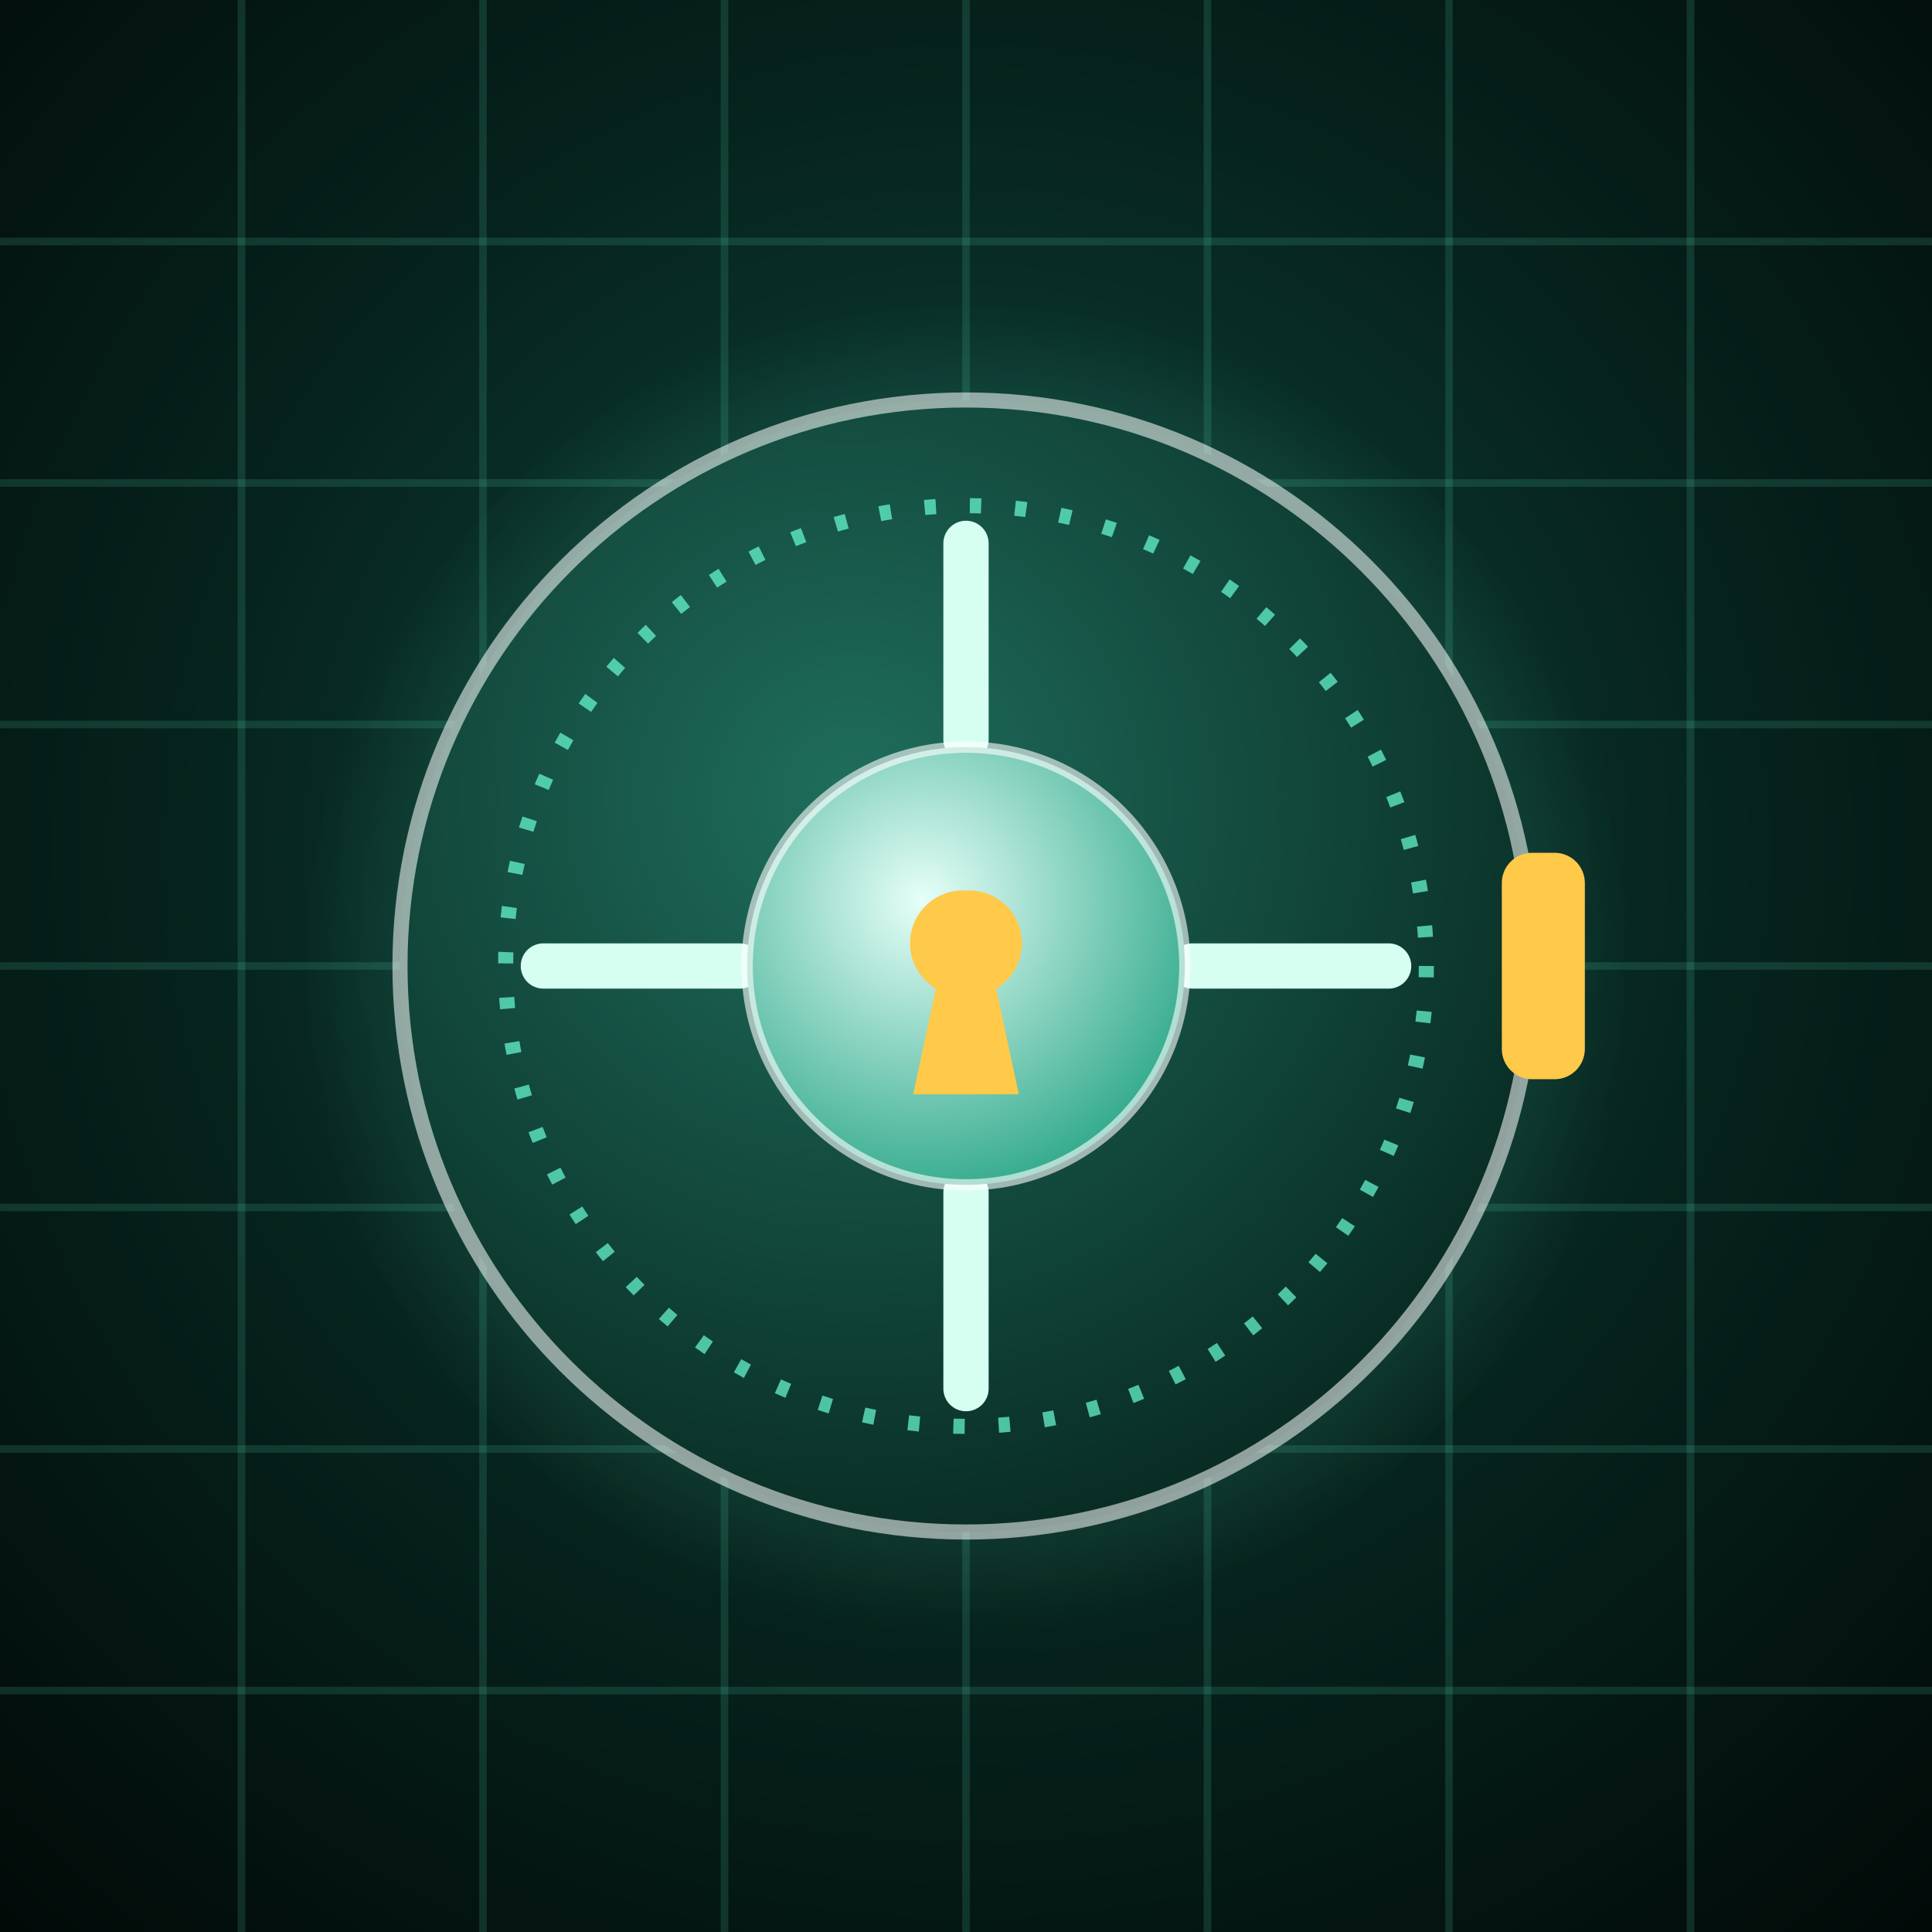
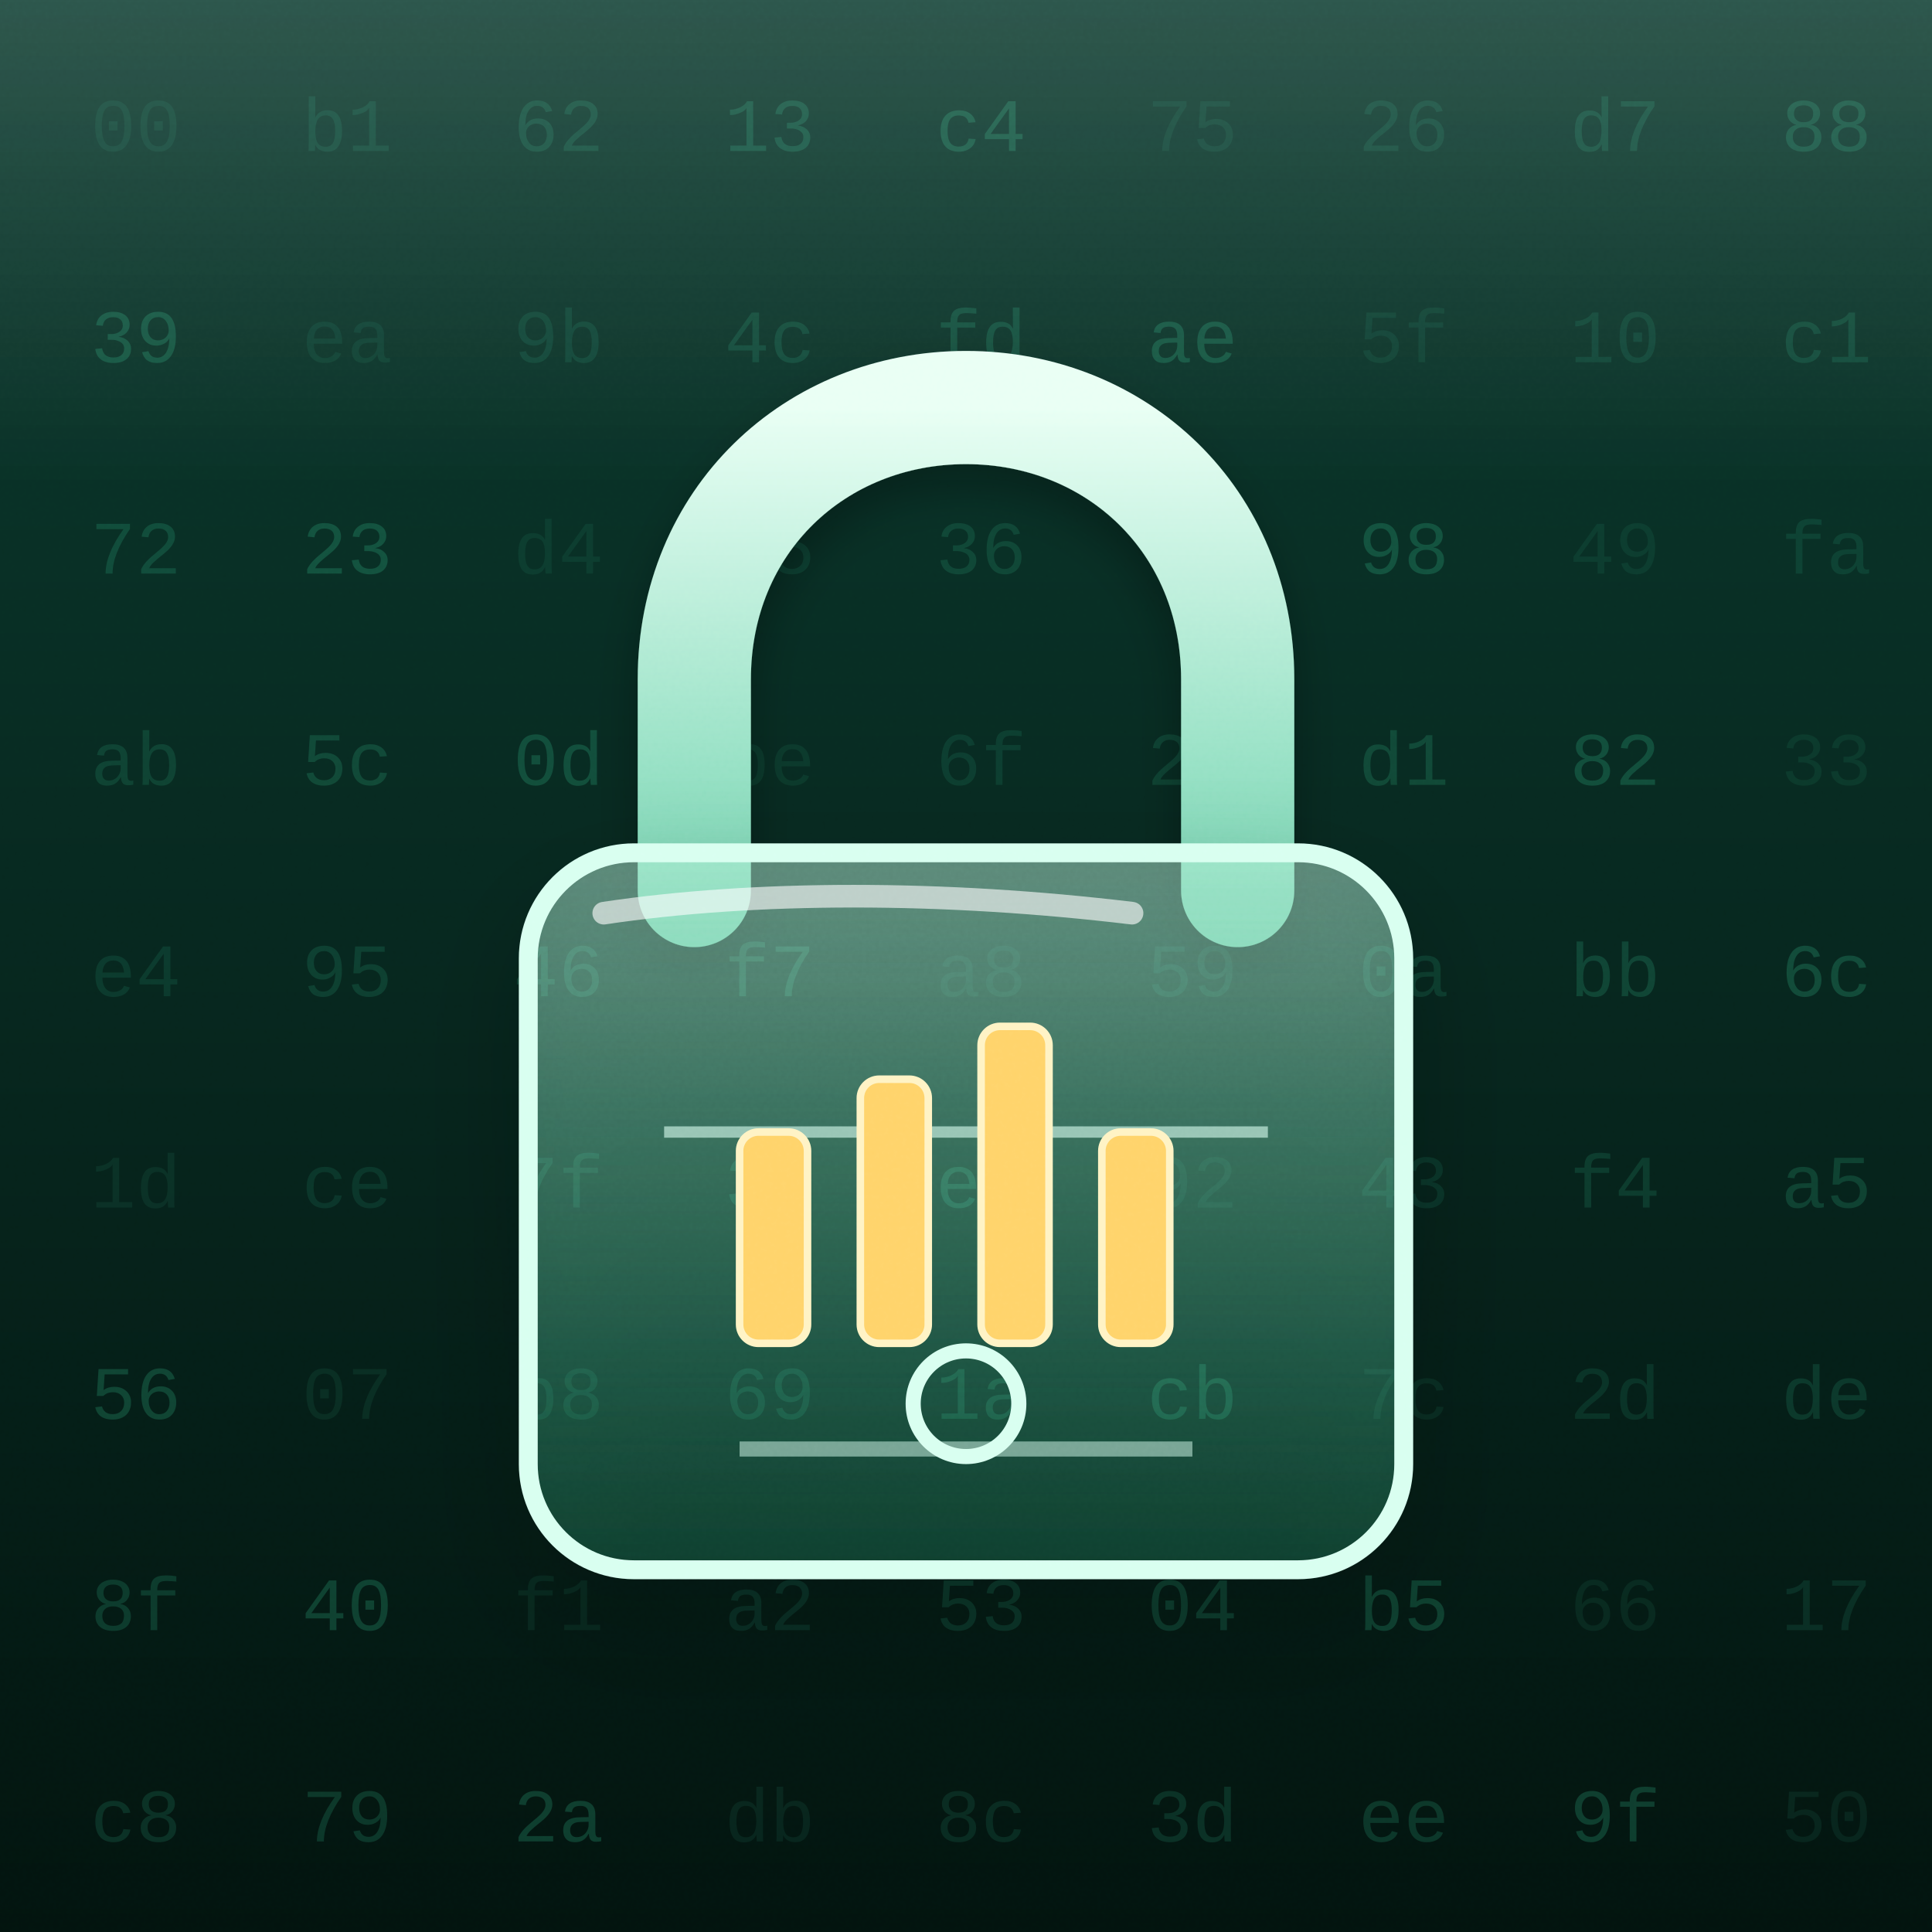
<svg xmlns="http://www.w3.org/2000/svg" viewBox="0 0 512 512">
  <defs>
-     <radialGradient id="bg" cx="50%" cy="44%" r="74%">
-       <stop offset="0" stop-color="#0d4a3e" />
-       <stop offset=".55" stop-color="#06221c" />
-       <stop offset="1" stop-color="#020a08" />
-     </radialGradient>
-     <radialGradient id="halo" cx="50%" cy="50%" r="50%">
-       <stop offset="0" stop-color="#6affd6" stop-opacity=".5" />
-       <stop offset="1" stop-color="#6affd6" stop-opacity="0" />
-     </radialGradient>
-     <radialGradient id="door" cx="40%" cy="35%" r="70%">
-       <stop offset="0" stop-color="#1f6e5c" />
-       <stop offset="1" stop-color="#082a22" />
-     </radialGradient>
-     <radialGradient id="hub" cx="40%" cy="35%" r="70%">
-       <stop offset="0" stop-color="#e6fff8" />
-       <stop offset="1" stop-color="#2fa88a" />
-     </radialGradient>
+     <filter id="grain" x="0" y="0" width="100%" height="100%">
+       <feTurbulence type="fractalNoise" baseFrequency=".85" numOctaves="2" stitchTiles="stitch" />
+       <feColorMatrix values="0 0 0 0 1  0 0 0 0 1  0 0 0 0 1  0 0 0 .55 0" />
+       <feComposite in2="SourceGraphic" operator="in" />
+     </filter>
+     <filter id="sh" x="-30%" y="-30%" width="160%" height="160%">
+       <feDropShadow dx="0" dy="14" stdDeviation="14" flood-color="#000" flood-opacity=".38" />
+     </filter>
+     <filter id="sh2" x="-30%" y="-30%" width="160%" height="160%">
+       <feDropShadow dx="0" dy="6" stdDeviation="6" flood-color="#000" flood-opacity=".3" />
+     </filter>
+     <filter id="glow" x="-50%" y="-50%" width="200%" height="200%">
+       <feGaussianBlur stdDeviation="10" result="b" />
+       <feMerge>
+         <feMergeNode in="b" />
+         <feMergeNode in="SourceGraphic" />
+       </feMerge>
+     </filter>
+     <filter id="blur8">
+       <feGaussianBlur stdDeviation="8" />
+     </filter>
+     <filter id="blur20">
+       <feGaussianBlur stdDeviation="20" />
+     </filter>
+     <linearGradient id="sheen" x1="0" y1="0" x2="0" y2="1">
+       <stop offset="0" stop-color="#fff" stop-opacity=".28" />
+       <stop offset=".5" stop-color="#fff" stop-opacity="0" />
+     </linearGradient>
+     <linearGradient id="cv-bg" x1="0" y1="0" x2="0" y2="1">
+       <stop offset="0" stop-color="#0b3a2e" />
+       <stop offset="1" stop-color="#03140f" />
+     </linearGradient>
+     <linearGradient id="cv-gl" x1="0" y1="0" x2="0" y2="1">
+       <stop offset="0" stop-color="#bff8e0" stop-opacity="0.45" />
+       <stop offset="1" stop-color="#3ad6a0" stop-opacity="0.16" />
+     </linearGradient>
+     <linearGradient id="cv-sh" x1="0" y1="0" x2="0" y2="1">
+       <stop offset="0" stop-color="#e8fff4" />
+       <stop offset="1" stop-color="#7ad6b4" />
+     </linearGradient>
  </defs>
-   <rect width="512" height="512" fill="url(#bg)" />
-   <g fill="none" stroke="#6affd6" stroke-opacity=".13" stroke-width="2">
-     <path d="M64 0V512" />
-     <path d="M128 0V512" />
-     <path d="M192 0V512" />
-     <path d="M256 0V512" />
-     <path d="M320 0V512" />
-     <path d="M384 0V512" />
-     <path d="M448 0V512" />
-     <path d="M0 64H512" />
-     <path d="M0 128H512" />
-     <path d="M0 192H512" />
-     <path d="M0 256H512" />
-     <path d="M0 320H512" />
-     <path d="M0 384H512" />
-     <path d="M0 448H512" />
+   <rect width="512" height="512" fill="url(#cv-bg)" />
+   <text x="24" y="40" font-family="Courier New, monospace" font-size="20" fill="#3ad6a0" opacity="0.08">00</text>
+   <text x="80" y="40" font-family="Courier New, monospace" font-size="20" fill="#3ad6a0" opacity="0.11">b1</text>
+   <text x="136" y="40" font-family="Courier New, monospace" font-size="20" fill="#3ad6a0" opacity="0.14">62</text>
+   <text x="192" y="40" font-family="Courier New, monospace" font-size="20" fill="#3ad6a0" opacity="0.17">13</text>
+   <text x="248" y="40" font-family="Courier New, monospace" font-size="20" fill="#3ad6a0" opacity="0.20">c4</text>
+   <text x="304" y="40" font-family="Courier New, monospace" font-size="20" fill="#3ad6a0" opacity="0.08">75</text>
+   <text x="360" y="40" font-family="Courier New, monospace" font-size="20" fill="#3ad6a0" opacity="0.11">26</text>
+   <text x="416" y="40" font-family="Courier New, monospace" font-size="20" fill="#3ad6a0" opacity="0.14">d7</text>
+   <text x="472" y="40" font-family="Courier New, monospace" font-size="20" fill="#3ad6a0" opacity="0.17">88</text>
+   <text x="24" y="96" font-family="Courier New, monospace" font-size="20" fill="#3ad6a0" opacity="0.20">39</text>
+   <text x="80" y="96" font-family="Courier New, monospace" font-size="20" fill="#3ad6a0" opacity="0.08">ea</text>
+   <text x="136" y="96" font-family="Courier New, monospace" font-size="20" fill="#3ad6a0" opacity="0.11">9b</text>
+   <text x="192" y="96" font-family="Courier New, monospace" font-size="20" fill="#3ad6a0" opacity="0.14">4c</text>
+   <text x="248" y="96" font-family="Courier New, monospace" font-size="20" fill="#3ad6a0" opacity="0.17">fd</text>
+   <text x="304" y="96" font-family="Courier New, monospace" font-size="20" fill="#3ad6a0" opacity="0.20">ae</text>
+   <text x="360" y="96" font-family="Courier New, monospace" font-size="20" fill="#3ad6a0" opacity="0.08">5f</text>
+   <text x="416" y="96" font-family="Courier New, monospace" font-size="20" fill="#3ad6a0" opacity="0.11">10</text>
+   <text x="472" y="96" font-family="Courier New, monospace" font-size="20" fill="#3ad6a0" opacity="0.14">c1</text>
+   <text x="24" y="152" font-family="Courier New, monospace" font-size="20" fill="#3ad6a0" opacity="0.17">72</text>
+   <text x="80" y="152" font-family="Courier New, monospace" font-size="20" fill="#3ad6a0" opacity="0.20">23</text>
+   <text x="136" y="152" font-family="Courier New, monospace" font-size="20" fill="#3ad6a0" opacity="0.08">d4</text>
+   <text x="192" y="152" font-family="Courier New, monospace" font-size="20" fill="#3ad6a0" opacity="0.11">85</text>
+   <text x="248" y="152" font-family="Courier New, monospace" font-size="20" fill="#3ad6a0" opacity="0.14">36</text>
+   <text x="304" y="152" font-family="Courier New, monospace" font-size="20" fill="#3ad6a0" opacity="0.17">e7</text>
+   <text x="360" y="152" font-family="Courier New, monospace" font-size="20" fill="#3ad6a0" opacity="0.20">98</text>
+   <text x="416" y="152" font-family="Courier New, monospace" font-size="20" fill="#3ad6a0" opacity="0.08">49</text>
+   <text x="472" y="152" font-family="Courier New, monospace" font-size="20" fill="#3ad6a0" opacity="0.11">fa</text>
+   <text x="24" y="208" font-family="Courier New, monospace" font-size="20" fill="#3ad6a0" opacity="0.14">ab</text>
+   <text x="80" y="208" font-family="Courier New, monospace" font-size="20" fill="#3ad6a0" opacity="0.17">5c</text>
+   <text x="136" y="208" font-family="Courier New, monospace" font-size="20" fill="#3ad6a0" opacity="0.20">0d</text>
+   <text x="192" y="208" font-family="Courier New, monospace" font-size="20" fill="#3ad6a0" opacity="0.08">be</text>
+   <text x="248" y="208" font-family="Courier New, monospace" font-size="20" fill="#3ad6a0" opacity="0.11">6f</text>
+   <text x="304" y="208" font-family="Courier New, monospace" font-size="20" fill="#3ad6a0" opacity="0.14">20</text>
+   <text x="360" y="208" font-family="Courier New, monospace" font-size="20" fill="#3ad6a0" opacity="0.17">d1</text>
+   <text x="416" y="208" font-family="Courier New, monospace" font-size="20" fill="#3ad6a0" opacity="0.20">82</text>
+   <text x="472" y="208" font-family="Courier New, monospace" font-size="20" fill="#3ad6a0" opacity="0.08">33</text>
+   <text x="24" y="264" font-family="Courier New, monospace" font-size="20" fill="#3ad6a0" opacity="0.11">e4</text>
+   <text x="80" y="264" font-family="Courier New, monospace" font-size="20" fill="#3ad6a0" opacity="0.14">95</text>
+   <text x="136" y="264" font-family="Courier New, monospace" font-size="20" fill="#3ad6a0" opacity="0.17">46</text>
+   <text x="192" y="264" font-family="Courier New, monospace" font-size="20" fill="#3ad6a0" opacity="0.20">f7</text>
+   <text x="248" y="264" font-family="Courier New, monospace" font-size="20" fill="#3ad6a0" opacity="0.08">a8</text>
+   <text x="304" y="264" font-family="Courier New, monospace" font-size="20" fill="#3ad6a0" opacity="0.11">59</text>
+   <text x="360" y="264" font-family="Courier New, monospace" font-size="20" fill="#3ad6a0" opacity="0.14">0a</text>
+   <text x="416" y="264" font-family="Courier New, monospace" font-size="20" fill="#3ad6a0" opacity="0.17">bb</text>
+   <text x="472" y="264" font-family="Courier New, monospace" font-size="20" fill="#3ad6a0" opacity="0.20">6c</text>
+   <text x="24" y="320" font-family="Courier New, monospace" font-size="20" fill="#3ad6a0" opacity="0.08">1d</text>
+   <text x="80" y="320" font-family="Courier New, monospace" font-size="20" fill="#3ad6a0" opacity="0.11">ce</text>
+   <text x="136" y="320" font-family="Courier New, monospace" font-size="20" fill="#3ad6a0" opacity="0.14">7f</text>
+   <text x="192" y="320" font-family="Courier New, monospace" font-size="20" fill="#3ad6a0" opacity="0.17">30</text>
+   <text x="248" y="320" font-family="Courier New, monospace" font-size="20" fill="#3ad6a0" opacity="0.20">e1</text>
+   <text x="304" y="320" font-family="Courier New, monospace" font-size="20" fill="#3ad6a0" opacity="0.08">92</text>
+   <text x="360" y="320" font-family="Courier New, monospace" font-size="20" fill="#3ad6a0" opacity="0.11">43</text>
+   <text x="416" y="320" font-family="Courier New, monospace" font-size="20" fill="#3ad6a0" opacity="0.14">f4</text>
+   <text x="472" y="320" font-family="Courier New, monospace" font-size="20" fill="#3ad6a0" opacity="0.17">a5</text>
+   <text x="24" y="376" font-family="Courier New, monospace" font-size="20" fill="#3ad6a0" opacity="0.20">56</text>
+   <text x="80" y="376" font-family="Courier New, monospace" font-size="20" fill="#3ad6a0" opacity="0.08">07</text>
+   <text x="136" y="376" font-family="Courier New, monospace" font-size="20" fill="#3ad6a0" opacity="0.11">b8</text>
+   <text x="192" y="376" font-family="Courier New, monospace" font-size="20" fill="#3ad6a0" opacity="0.14">69</text>
+   <text x="248" y="376" font-family="Courier New, monospace" font-size="20" fill="#3ad6a0" opacity="0.17">1a</text>
+   <text x="304" y="376" font-family="Courier New, monospace" font-size="20" fill="#3ad6a0" opacity="0.20">cb</text>
+   <text x="360" y="376" font-family="Courier New, monospace" font-size="20" fill="#3ad6a0" opacity="0.08">7c</text>
+   <text x="416" y="376" font-family="Courier New, monospace" font-size="20" fill="#3ad6a0" opacity="0.11">2d</text>
+   <text x="472" y="376" font-family="Courier New, monospace" font-size="20" fill="#3ad6a0" opacity="0.14">de</text>
+   <text x="24" y="432" font-family="Courier New, monospace" font-size="20" fill="#3ad6a0" opacity="0.17">8f</text>
+   <text x="80" y="432" font-family="Courier New, monospace" font-size="20" fill="#3ad6a0" opacity="0.20">40</text>
+   <text x="136" y="432" font-family="Courier New, monospace" font-size="20" fill="#3ad6a0" opacity="0.08">f1</text>
+   <text x="192" y="432" font-family="Courier New, monospace" font-size="20" fill="#3ad6a0" opacity="0.11">a2</text>
+   <text x="248" y="432" font-family="Courier New, monospace" font-size="20" fill="#3ad6a0" opacity="0.14">53</text>
+   <text x="304" y="432" font-family="Courier New, monospace" font-size="20" fill="#3ad6a0" opacity="0.17">04</text>
+   <text x="360" y="432" font-family="Courier New, monospace" font-size="20" fill="#3ad6a0" opacity="0.20">b5</text>
+   <text x="416" y="432" font-family="Courier New, monospace" font-size="20" fill="#3ad6a0" opacity="0.08">66</text>
+   <text x="472" y="432" font-family="Courier New, monospace" font-size="20" fill="#3ad6a0" opacity="0.11">17</text>
+   <text x="24" y="488" font-family="Courier New, monospace" font-size="20" fill="#3ad6a0" opacity="0.14">c8</text>
+   <text x="80" y="488" font-family="Courier New, monospace" font-size="20" fill="#3ad6a0" opacity="0.17">79</text>
+   <text x="136" y="488" font-family="Courier New, monospace" font-size="20" fill="#3ad6a0" opacity="0.20">2a</text>
+   <text x="192" y="488" font-family="Courier New, monospace" font-size="20" fill="#3ad6a0" opacity="0.08">db</text>
+   <text x="248" y="488" font-family="Courier New, monospace" font-size="20" fill="#3ad6a0" opacity="0.11">8c</text>
+   <text x="304" y="488" font-family="Courier New, monospace" font-size="20" fill="#3ad6a0" opacity="0.14">3d</text>
+   <text x="360" y="488" font-family="Courier New, monospace" font-size="20" fill="#3ad6a0" opacity="0.17">ee</text>
+   <text x="416" y="488" font-family="Courier New, monospace" font-size="20" fill="#3ad6a0" opacity="0.20">9f</text>
+   <text x="472" y="488" font-family="Courier New, monospace" font-size="20" fill="#3ad6a0" opacity="0.08">50</text>
+   <path d="M184 236V180C184 138 216 108 256 108C296 108 328 138 328 180V236" fill="none" stroke="url(#cv-sh)" stroke-width="30" stroke-linecap="round" filter="url(#sh2)" />
+   <g filter="url(#sh)">
+     <rect x="140" y="226" width="232" height="190" rx="28" fill="url(#cv-gl)" stroke="#d8fff0" stroke-width="5" />
  </g>
-   <circle cx="256" cy="256" r="175" fill="url(#halo)" />
-   <circle cx="256" cy="256" r="150" fill="url(#door)" stroke="#fff" stroke-opacity=".55" stroke-width="4" />
-   <circle cx="256" cy="256" r="122" fill="none" stroke="#6affd6" stroke-width="4" stroke-dasharray="3 9" opacity=".7" />
-   <g stroke="#d6fff2" stroke-width="12" stroke-linecap="round">
-     <path d="M256 196 V144 M256 316 V368 M196 256 H144 M316 256 H368" />
-   </g>
-   <circle cx="256" cy="256" r="58" fill="url(#hub)" stroke="#fff" stroke-opacity=".6" stroke-width="3" />
-   <path d="M256 236 a14 14 0 0 1 8 26 l6 28 h-28 l6 -28 a14 14 0 0 1 8 -26z" fill="#ffc94a" />
-   <rect x="398" y="226" width="22" height="60" rx="8" fill="#ffc94a" />
+   <path d="M176 300H336" stroke="#d8fff0" stroke-width="3" opacity=".6" />
+   <rect x="196" y="300" width="18" height="56" rx="5" fill="#ffd36a" stroke="#fff3c4" stroke-width="2" />
+   <rect x="228" y="286" width="18" height="70" rx="5" fill="#ffd36a" stroke="#fff3c4" stroke-width="2" />
+   <rect x="260" y="272" width="18" height="84" rx="5" fill="#ffd36a" stroke="#fff3c4" stroke-width="2" />
+   <rect x="292" y="300" width="18" height="56" rx="5" fill="#ffd36a" stroke="#fff3c4" stroke-width="2" />
+   <path d="M196 384H316" stroke="#d8fff0" stroke-width="4" opacity=".5" />
+   <circle cx="256" cy="372" r="14" fill="none" stroke="#d8fff0" stroke-width="4" />
+   <path d="M160 242C200 236 250 236 300 242" stroke="#fff" stroke-opacity=".6" stroke-width="6" stroke-linecap="round" fill="none" />
+   <rect width="512" height="256" fill="url(#sheen)" opacity=".5" />
+   <rect width="512" height="512" fill="#808080" filter="url(#grain)" opacity="0.09" style="mix-blend-mode:overlay" />
</svg>
